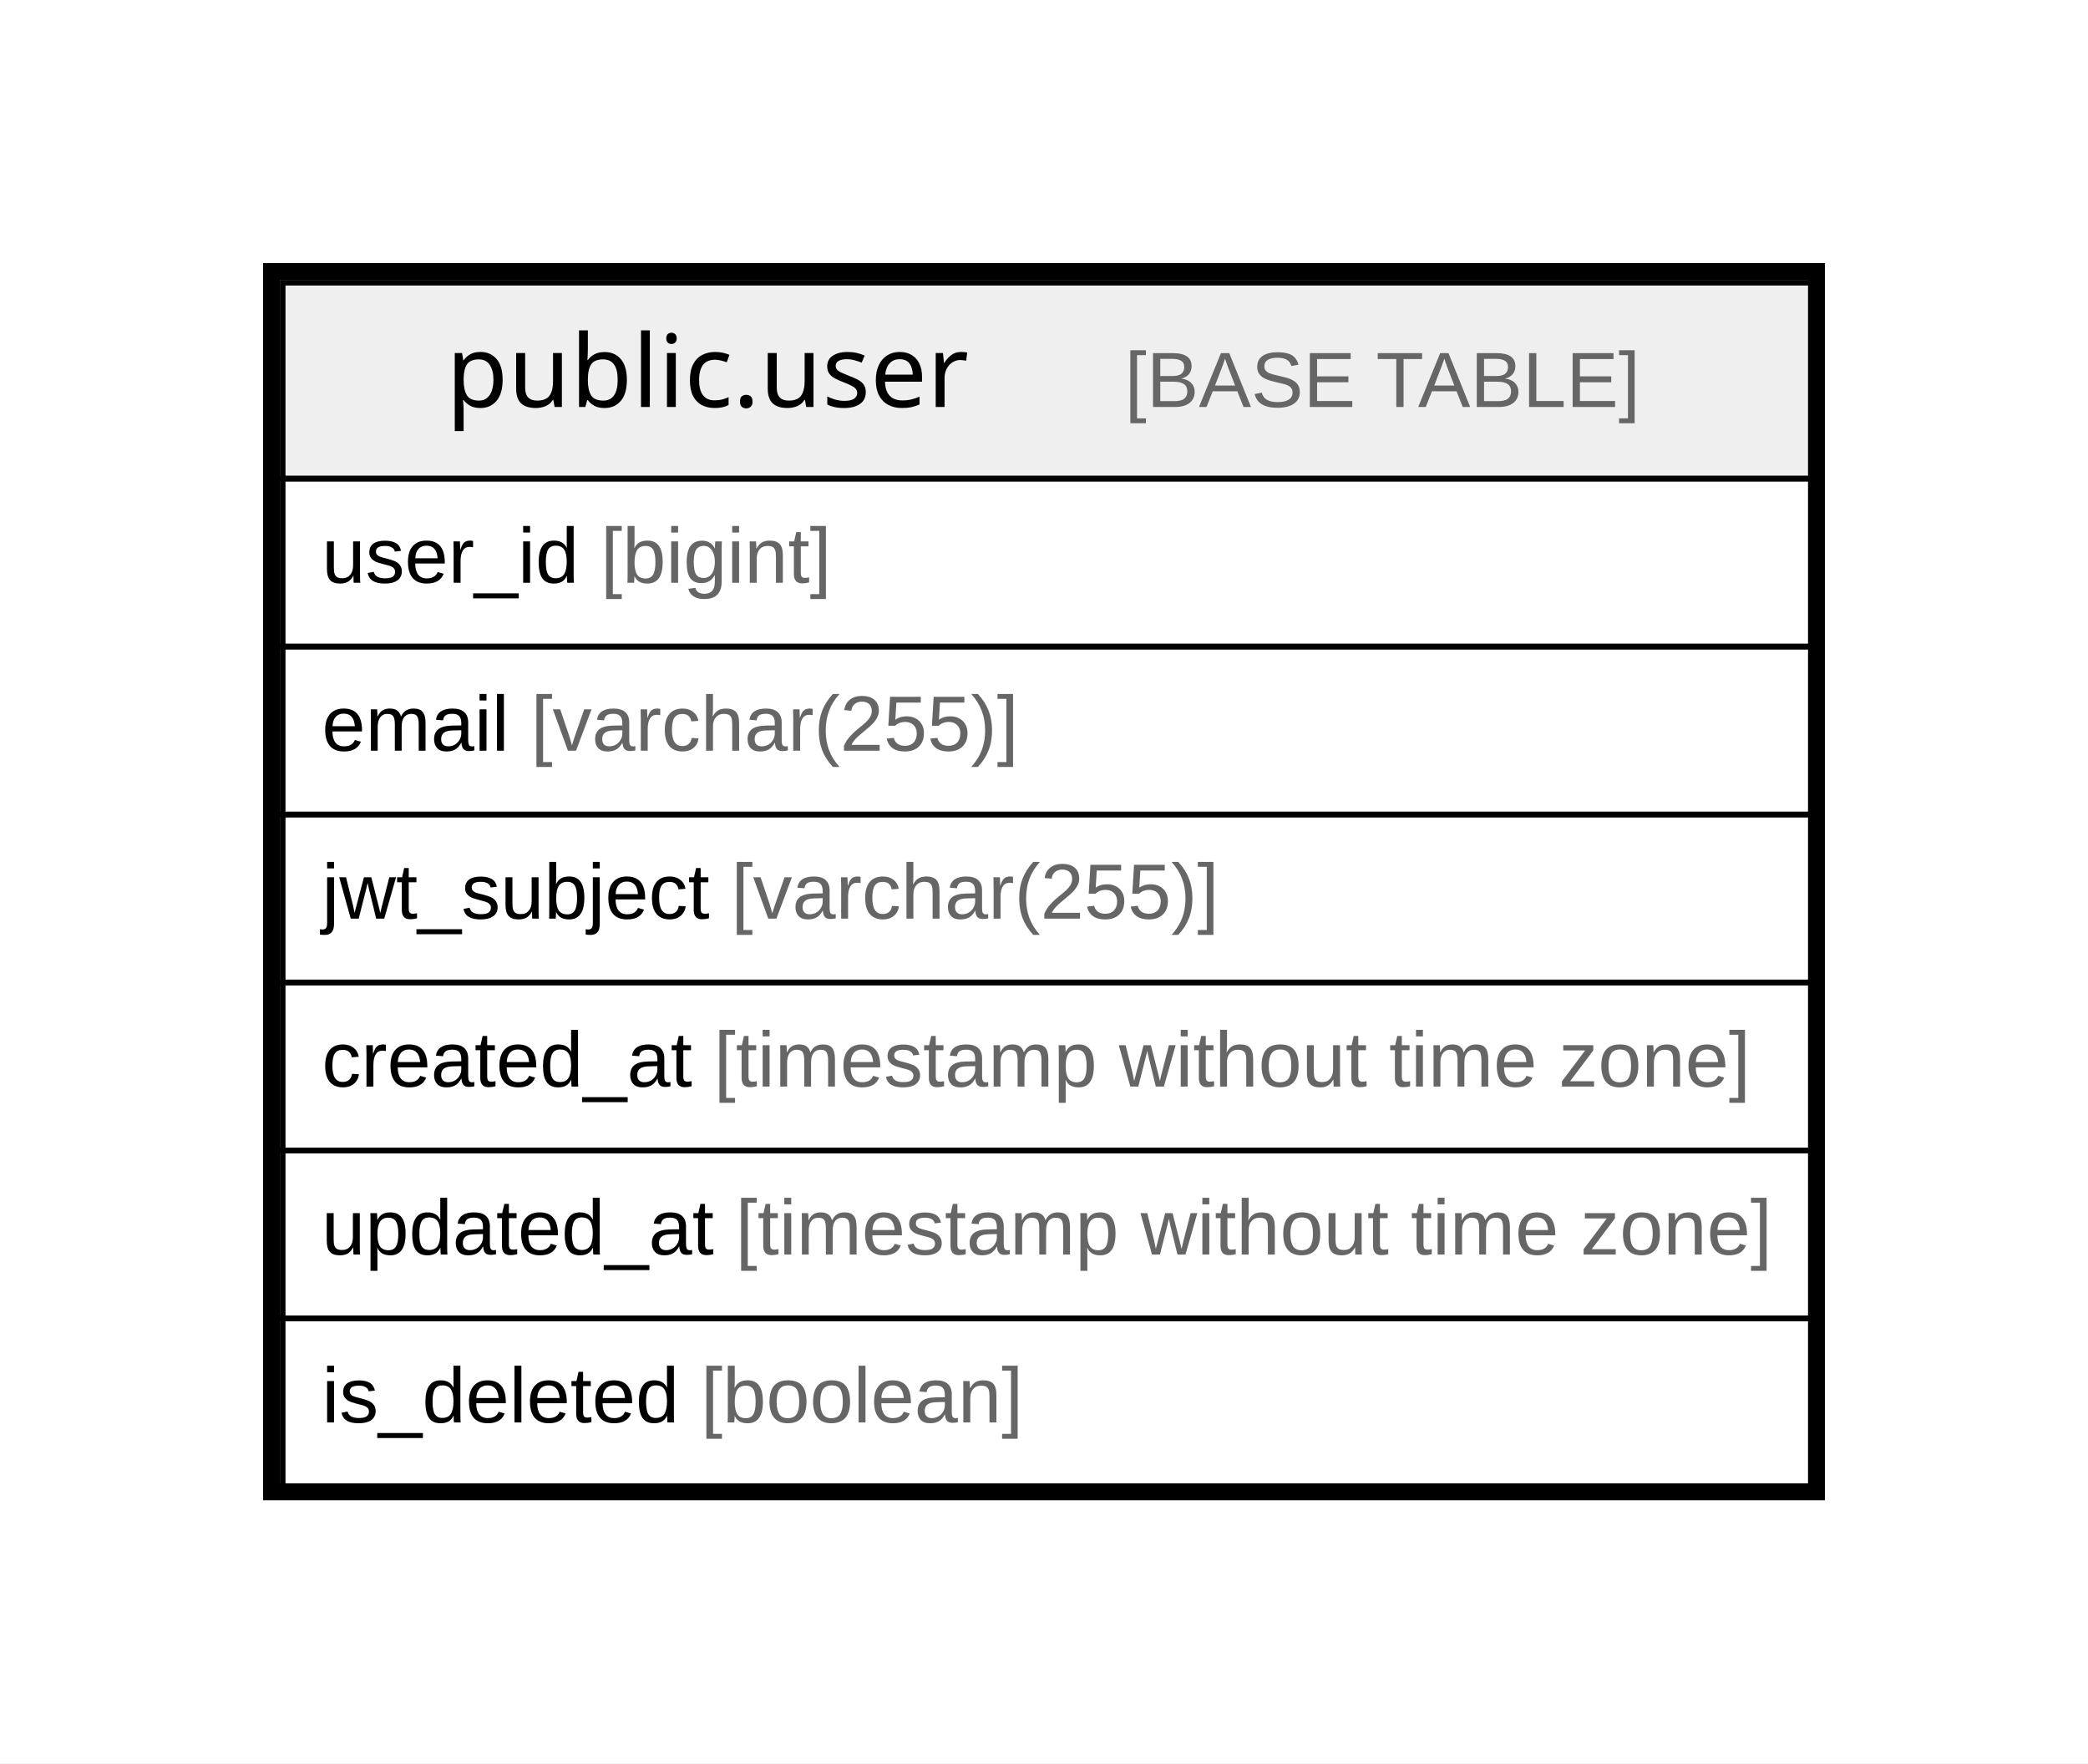
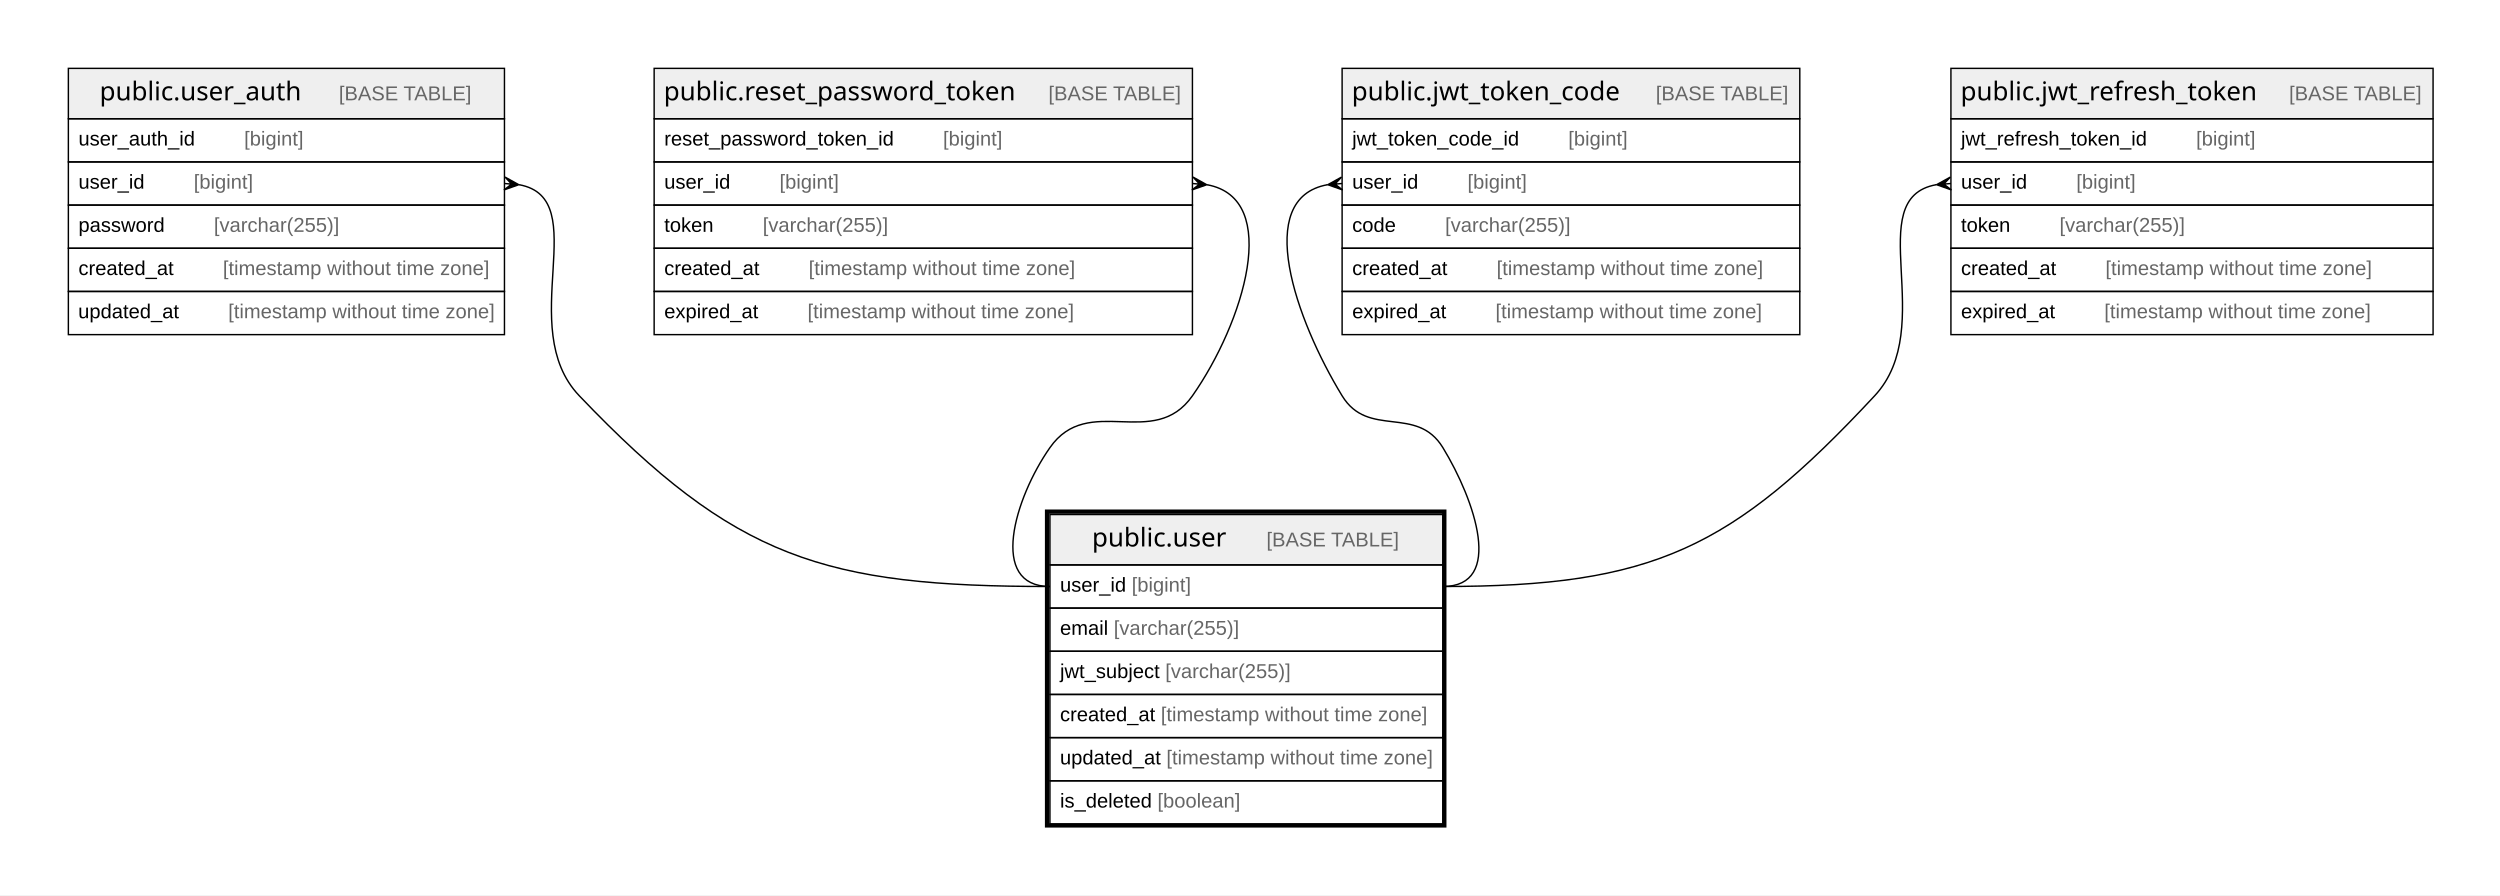
- <svg xmlns="http://www.w3.org/2000/svg" width="373pt" height="315pt" viewBox="0.00 0.00 373.00 315.00">
-   <g id="graph0" class="graph" transform="scale(1 1) rotate(0) translate(4 311)">
-     <polygon fill="#ffffff" stroke="transparent" points="-4,4 -4,-311 369,-311 369,4 -4,4" />
+ <svg xmlns="http://www.w3.org/2000/svg" width="1737pt" height="622pt" viewBox="0.00 0.00 1737.00 622.00">
+   <g id="graph0" class="graph" transform="scale(1 1) rotate(0) translate(4 618)">
+     <polygon fill="#ffffff" stroke="transparent" points="-4,4 -4,-618 1733,-618 1733,4 -4,4" />
    <g id="node1" class="node">
-       <polygon fill="#efefef" stroke="transparent" points="46.5,-225.5 46.5,-260.5 319.5,-260.5 319.5,-225.5 46.5,-225.5" />
-       <polygon fill="none" stroke="#000000" points="46.5,-225.5 46.5,-260.5 319.5,-260.5 319.5,-225.5 46.5,-225.5" />
-       <text text-anchor="start" x="75.709" y="-238.3" font-family="Arial Bold" font-size="18.00" fill="#000000">public.user</text>
-       <text text-anchor="start" x="162.723" y="-238.3" font-family="Arial" font-size="14.00" fill="#000000">    </text>
-       <text text-anchor="start" x="196.928" y="-238.3" font-family="Arial" font-size="14.00" fill="#666666">[BASE TABLE]</text>
-       <polygon fill="none" stroke="#000000" points="46.5,-195.5 46.5,-225.5 319.5,-225.5 319.5,-195.5 46.5,-195.5" />
-       <text text-anchor="start" x="53.5" y="-206.9" font-family="Arial" font-size="14.00" fill="#000000">user_id </text>
-       <text text-anchor="start" x="103.288" y="-206.9" font-family="Arial" font-size="14.00" fill="#666666">[bigint]</text>
-       <polygon fill="none" stroke="#000000" points="46.5,-165.5 46.5,-195.5 319.5,-195.5 319.5,-165.5 46.5,-165.5" />
-       <text text-anchor="start" x="53.5" y="-176.9" font-family="Arial" font-size="14.00" fill="#000000">email </text>
-       <text text-anchor="start" x="90.83" y="-176.9" font-family="Arial" font-size="14.00" fill="#666666">[varchar(255)]</text>
-       <polygon fill="none" stroke="#000000" points="46.5,-135.5 46.5,-165.5 319.5,-165.5 319.5,-135.5 46.5,-135.5" />
-       <text text-anchor="start" x="53.5" y="-146.9" font-family="Arial" font-size="14.00" fill="#000000">jwt_subject </text>
-       <text text-anchor="start" x="126.622" y="-146.9" font-family="Arial" font-size="14.00" fill="#666666">[varchar(255)]</text>
-       <polygon fill="none" stroke="#000000" points="46.5,-105.5 46.5,-135.5 319.5,-135.5 319.5,-105.5 46.5,-105.5" />
-       <text text-anchor="start" x="53.5" y="-116.9" font-family="Arial" font-size="14.00" fill="#000000">created_at </text>
-       <text text-anchor="start" x="123.528" y="-116.9" font-family="Arial" font-size="14.00" fill="#666666">[timestamp without time zone]</text>
-       <polygon fill="none" stroke="#000000" points="46.5,-75.5 46.5,-105.5 319.5,-105.5 319.5,-75.5 46.5,-75.5" />
-       <text text-anchor="start" x="53.464" y="-86.9" font-family="Arial" font-size="14.00" fill="#000000">updated_at </text>
-       <text text-anchor="start" x="127.396" y="-86.9" font-family="Arial" font-size="14.00" fill="#666666">[timestamp without time zone]</text>
-       <polygon fill="none" stroke="#000000" points="46.5,-45.5 46.5,-75.5 319.5,-75.5 319.5,-45.5 46.5,-45.5" />
-       <text text-anchor="start" x="53.5" y="-56.9" font-family="Arial" font-size="14.00" fill="#000000">is_deleted </text>
-       <text text-anchor="start" x="121.19" y="-56.9" font-family="Arial" font-size="14.00" fill="#666666">[boolean]</text>
-       <polygon fill="none" stroke="#000000" stroke-width="3" points="44.5,-44.5 44.5,-262.5 320.5,-262.5 320.5,-44.5 44.5,-44.5" />
+       <polygon fill="#efefef" stroke="transparent" points="725.5,-225.5 725.5,-260.5 998.5,-260.5 998.5,-225.5 725.5,-225.5" />
+       <polygon fill="none" stroke="#000000" points="725.5,-225.5 725.5,-260.5 998.5,-260.5 998.5,-225.5 725.5,-225.5" />
+       <text text-anchor="start" x="754.709" y="-238.3" font-family="Arial Bold" font-size="18.00" fill="#000000">public.user</text>
+       <text text-anchor="start" x="841.723" y="-238.3" font-family="Arial" font-size="14.00" fill="#000000">    </text>
+       <text text-anchor="start" x="875.928" y="-238.3" font-family="Arial" font-size="14.00" fill="#666666">[BASE TABLE]</text>
+       <polygon fill="none" stroke="#000000" points="725.5,-195.5 725.5,-225.5 998.5,-225.5 998.5,-195.5 725.5,-195.5" />
+       <text text-anchor="start" x="732.5" y="-206.9" font-family="Arial" font-size="14.00" fill="#000000">user_id </text>
+       <text text-anchor="start" x="782.288" y="-206.9" font-family="Arial" font-size="14.00" fill="#666666">[bigint]</text>
+       <polygon fill="none" stroke="#000000" points="725.5,-165.5 725.5,-195.5 998.5,-195.5 998.5,-165.5 725.5,-165.5" />
+       <text text-anchor="start" x="732.5" y="-176.9" font-family="Arial" font-size="14.00" fill="#000000">email </text>
+       <text text-anchor="start" x="769.83" y="-176.9" font-family="Arial" font-size="14.00" fill="#666666">[varchar(255)]</text>
+       <polygon fill="none" stroke="#000000" points="725.5,-135.5 725.5,-165.5 998.5,-165.5 998.5,-135.5 725.5,-135.5" />
+       <text text-anchor="start" x="732.5" y="-146.9" font-family="Arial" font-size="14.00" fill="#000000">jwt_subject </text>
+       <text text-anchor="start" x="805.622" y="-146.9" font-family="Arial" font-size="14.00" fill="#666666">[varchar(255)]</text>
+       <polygon fill="none" stroke="#000000" points="725.5,-105.5 725.5,-135.5 998.5,-135.5 998.5,-105.5 725.5,-105.5" />
+       <text text-anchor="start" x="732.5" y="-116.9" font-family="Arial" font-size="14.00" fill="#000000">created_at </text>
+       <text text-anchor="start" x="802.528" y="-116.9" font-family="Arial" font-size="14.00" fill="#666666">[timestamp without time zone]</text>
+       <polygon fill="none" stroke="#000000" points="725.5,-75.5 725.5,-105.5 998.5,-105.5 998.5,-75.5 725.5,-75.5" />
+       <text text-anchor="start" x="732.464" y="-86.9" font-family="Arial" font-size="14.00" fill="#000000">updated_at </text>
+       <text text-anchor="start" x="806.396" y="-86.9" font-family="Arial" font-size="14.00" fill="#666666">[timestamp without time zone]</text>
+       <polygon fill="none" stroke="#000000" points="725.5,-45.5 725.5,-75.5 998.5,-75.5 998.5,-45.5 725.5,-45.5" />
+       <text text-anchor="start" x="732.5" y="-56.9" font-family="Arial" font-size="14.00" fill="#000000">is_deleted </text>
+       <text text-anchor="start" x="800.19" y="-56.9" font-family="Arial" font-size="14.00" fill="#666666">[boolean]</text>
+       <polygon fill="none" stroke="#000000" stroke-width="3" points="723.5,-44.5 723.5,-262.5 999.5,-262.5 999.5,-44.5 723.5,-44.5" />
+     </g>
+     <g id="node2" class="node">
+       <polygon fill="#efefef" stroke="transparent" points="43.5,-535.5 43.5,-570.5 346.5,-570.5 346.5,-535.5 43.5,-535.5" />
+       <polygon fill="none" stroke="#000000" points="43.5,-535.5 43.5,-570.5 346.5,-570.5 346.5,-535.5 43.5,-535.5" />
+       <text text-anchor="start" x="65.196" y="-548.3" font-family="Arial Bold" font-size="18.00" fill="#000000">public.user_auth</text>
+       <text text-anchor="start" x="197.236" y="-548.3" font-family="Arial" font-size="14.00" fill="#000000">    </text>
+       <text text-anchor="start" x="231.441" y="-548.3" font-family="Arial" font-size="14.00" fill="#666666">[BASE TABLE]</text>
+       <polygon fill="none" stroke="#000000" points="43.5,-505.5 43.5,-535.5 346.5,-535.5 346.5,-505.5 43.5,-505.5" />
+       <text text-anchor="start" x="50.5" y="-516.9" font-family="Arial" font-size="14.00" fill="#000000">user_auth_id    </text>
+       <text text-anchor="start" x="165.623" y="-516.9" font-family="Arial" font-size="14.00" fill="#666666">[bigint]</text>
+       <polygon fill="none" stroke="#000000" points="43.5,-475.5 43.5,-505.5 346.5,-505.5 346.5,-475.5 43.5,-475.5" />
+       <text text-anchor="start" x="50.5" y="-486.9" font-family="Arial" font-size="14.00" fill="#000000">user_id    </text>
+       <text text-anchor="start" x="130.602" y="-486.9" font-family="Arial" font-size="14.00" fill="#666666">[bigint]</text>
+       <polygon fill="none" stroke="#000000" points="43.5,-445.5 43.5,-475.5 346.5,-475.5 346.5,-445.5 43.5,-445.5" />
+       <text text-anchor="start" x="50.5" y="-456.9" font-family="Arial" font-size="14.00" fill="#000000">password    </text>
+       <text text-anchor="start" x="144.602" y="-456.9" font-family="Arial" font-size="14.00" fill="#666666">[varchar(255)]</text>
+       <polygon fill="none" stroke="#000000" points="43.5,-415.5 43.5,-445.5 346.5,-445.5 346.5,-415.5 43.5,-415.5" />
+       <text text-anchor="start" x="50.5" y="-426.9" font-family="Arial" font-size="14.00" fill="#000000">created_at    </text>
+       <text text-anchor="start" x="150.842" y="-426.9" font-family="Arial" font-size="14.00" fill="#666666">[timestamp without time zone]</text>
+       <polygon fill="none" stroke="#000000" points="43.5,-385.5 43.5,-415.5 346.5,-415.5 346.5,-385.5 43.5,-385.5" />
+       <text text-anchor="start" x="50.306" y="-396.9" font-family="Arial" font-size="14.00" fill="#000000">updated_at    </text>
+       <text text-anchor="start" x="154.553" y="-396.9" font-family="Arial" font-size="14.00" fill="#666666">[timestamp without time zone]</text>
+     </g>
+     <g id="edge1" class="edge">
+       <path fill="none" stroke="#000000" d="M356.733,-489.651C409.184,-480.006 353.119,-390.52 398.5,-343 506.8,-229.595 568.689,-210.5 725.5,-210.5" />
+       <polygon fill="#000000" stroke="#000000" points="356.466,-489.673 346.128,-486.015 351.483,-490.087 346.5,-490.5 346.5,-490.5 346.5,-490.5 351.483,-490.087 346.872,-494.985 356.466,-489.673 356.466,-489.673" />
+     </g>
+     <g id="node3" class="node">
+       <polygon fill="#efefef" stroke="transparent" points="450.5,-535.5 450.5,-570.5 824.5,-570.5 824.5,-535.5 450.5,-535.5" />
+       <polygon fill="none" stroke="#000000" points="450.5,-535.5 450.5,-570.5 824.5,-570.5 824.5,-535.5 450.5,-535.5" />
+       <text text-anchor="start" x="457.186" y="-548.3" font-family="Arial Bold" font-size="18.00" fill="#000000">public.reset_password_token</text>
+       <text text-anchor="start" x="690.246" y="-548.3" font-family="Arial" font-size="14.00" fill="#000000">    </text>
+       <text text-anchor="start" x="724.451" y="-548.3" font-family="Arial" font-size="14.00" fill="#666666">[BASE TABLE]</text>
+       <polygon fill="none" stroke="#000000" points="450.5,-505.5 450.5,-535.5 824.5,-535.5 824.5,-505.5 450.5,-505.5" />
+       <text text-anchor="start" x="457.5" y="-516.9" font-family="Arial" font-size="14.00" fill="#000000">reset_password_token_id    </text>
+       <text text-anchor="start" x="651.194" y="-516.9" font-family="Arial" font-size="14.00" fill="#666666">[bigint]</text>
+       <polygon fill="none" stroke="#000000" points="450.5,-475.5 450.5,-505.5 824.5,-505.5 824.5,-475.5 450.5,-475.5" />
+       <text text-anchor="start" x="457.5" y="-486.9" font-family="Arial" font-size="14.00" fill="#000000">user_id    </text>
+       <text text-anchor="start" x="537.602" y="-486.9" font-family="Arial" font-size="14.00" fill="#666666">[bigint]</text>
+       <polygon fill="none" stroke="#000000" points="450.5,-445.5 450.5,-475.5 824.5,-475.5 824.5,-445.5 450.5,-445.5" />
+       <text text-anchor="start" x="457.5" y="-456.9" font-family="Arial" font-size="14.00" fill="#000000">token    </text>
+       <text text-anchor="start" x="525.943" y="-456.9" font-family="Arial" font-size="14.00" fill="#666666">[varchar(255)]</text>
+       <polygon fill="none" stroke="#000000" points="450.5,-415.5 450.5,-445.5 824.5,-445.5 824.5,-415.5 450.5,-415.5" />
+       <text text-anchor="start" x="457.5" y="-426.9" font-family="Arial" font-size="14.00" fill="#000000">created_at    </text>
+       <text text-anchor="start" x="557.842" y="-426.9" font-family="Arial" font-size="14.00" fill="#666666">[timestamp without time zone]</text>
+       <polygon fill="none" stroke="#000000" points="450.5,-385.5 450.5,-415.5 824.5,-415.5 824.5,-385.5 450.5,-385.5" />
+       <text text-anchor="start" x="457.5" y="-396.9" font-family="Arial" font-size="14.00" fill="#000000">expired_at    </text>
+       <text text-anchor="start" x="557.058" y="-396.9" font-family="Arial" font-size="14.00" fill="#666666">[timestamp without time zone]</text>
+     </g>
+     <g id="edge2" class="edge">
+       <path fill="none" stroke="#000000" d="M834.755,-489.622C886.859,-480.002 859.979,-393.653 824.5,-343 797.64,-304.652 752.36,-345.348 725.5,-307 700.895,-271.871 682.611,-210.5 725.5,-210.5" />
+       <polygon fill="#000000" stroke="#000000" points="834.463,-489.646 824.116,-486.016 829.482,-490.073 824.5,-490.5 824.5,-490.5 824.5,-490.5 829.482,-490.073 824.884,-494.984 834.463,-489.646 834.463,-489.646" />
+     </g>
+     <g id="node4" class="node">
+       <polygon fill="#efefef" stroke="transparent" points="928.5,-535.5 928.5,-570.5 1246.5,-570.5 1246.5,-535.5 928.5,-535.5" />
+       <polygon fill="none" stroke="#000000" points="928.5,-535.5 928.5,-570.5 1246.5,-570.5 1246.5,-535.5 928.5,-535.5" />
+       <text text-anchor="start" x="935.19" y="-548.3" font-family="Arial Bold" font-size="18.00" fill="#000000">public.jwt_token_code</text>
+       <text text-anchor="start" x="1112.242" y="-548.3" font-family="Arial" font-size="14.00" fill="#000000">    </text>
+       <text text-anchor="start" x="1146.447" y="-548.3" font-family="Arial" font-size="14.00" fill="#666666">[BASE TABLE]</text>
+       <polygon fill="none" stroke="#000000" points="928.5,-505.5 928.5,-535.5 1246.5,-535.5 1246.5,-505.5 928.5,-505.5" />
+       <text text-anchor="start" x="935.5" y="-516.9" font-family="Arial" font-size="14.00" fill="#000000">jwt_token_code_id    </text>
+       <text text-anchor="start" x="1085.632" y="-516.9" font-family="Arial" font-size="14.00" fill="#666666">[bigint]</text>
+       <polygon fill="none" stroke="#000000" points="928.5,-475.5 928.5,-505.5 1246.5,-505.5 1246.5,-475.5 928.5,-475.5" />
+       <text text-anchor="start" x="935.5" y="-486.9" font-family="Arial" font-size="14.00" fill="#000000">user_id    </text>
+       <text text-anchor="start" x="1015.602" y="-486.9" font-family="Arial" font-size="14.00" fill="#666666">[bigint]</text>
+       <polygon fill="none" stroke="#000000" points="928.5,-445.5 928.5,-475.5 1246.5,-475.5 1246.5,-445.5 928.5,-445.5" />
+       <text text-anchor="start" x="935.5" y="-456.9" font-family="Arial" font-size="14.00" fill="#000000">code    </text>
+       <text text-anchor="start" x="1000.053" y="-456.9" font-family="Arial" font-size="14.00" fill="#666666">[varchar(255)]</text>
+       <polygon fill="none" stroke="#000000" points="928.5,-415.5 928.5,-445.5 1246.5,-445.5 1246.5,-415.5 928.5,-415.5" />
+       <text text-anchor="start" x="935.5" y="-426.9" font-family="Arial" font-size="14.00" fill="#000000">created_at    </text>
+       <text text-anchor="start" x="1035.842" y="-426.9" font-family="Arial" font-size="14.00" fill="#666666">[timestamp without time zone]</text>
+       <polygon fill="none" stroke="#000000" points="928.5,-385.5 928.5,-415.5 1246.5,-415.5 1246.5,-385.5 928.5,-385.5" />
+       <text text-anchor="start" x="935.5" y="-396.9" font-family="Arial" font-size="14.00" fill="#000000">expired_at    </text>
+       <text text-anchor="start" x="1035.058" y="-396.9" font-family="Arial" font-size="14.00" fill="#666666">[timestamp without time zone]</text>
+     </g>
+     <g id="edge3" class="edge">
+       <path fill="none" stroke="#000000" d="M918.277,-489.642C866.511,-480.244 896.287,-395.79 928.5,-343 946.723,-313.137 980.277,-336.863 998.5,-307 1020.84,-270.389 1041.389,-210.5 998.5,-210.5" />
+       <polygon fill="#000000" stroke="#000000" points="918.535,-489.664 928.124,-494.984 923.518,-490.082 928.5,-490.5 928.5,-490.5 928.5,-490.5 923.518,-490.082 928.876,-486.016 918.535,-489.664 918.535,-489.664" />
+     </g>
+     <g id="node5" class="node">
+       <polygon fill="#efefef" stroke="transparent" points="1351.5,-535.5 1351.5,-570.5 1686.5,-570.5 1686.5,-535.5 1351.5,-535.5" />
+       <polygon fill="none" stroke="#000000" points="1351.5,-535.5 1351.5,-570.5 1686.5,-570.5 1686.5,-535.5 1351.5,-535.5" />
+       <text text-anchor="start" x="1358.197" y="-548.3" font-family="Arial Bold" font-size="18.00" fill="#000000">public.jwt_refresh_token</text>
+       <text text-anchor="start" x="1552.235" y="-548.3" font-family="Arial" font-size="14.00" fill="#000000">    </text>
+       <text text-anchor="start" x="1586.44" y="-548.3" font-family="Arial" font-size="14.00" fill="#666666">[BASE TABLE]</text>
+       <polygon fill="none" stroke="#000000" points="1351.5,-505.5 1351.5,-535.5 1686.5,-535.5 1686.5,-505.5 1351.5,-505.5" />
+       <text text-anchor="start" x="1358.5" y="-516.9" font-family="Arial" font-size="14.00" fill="#000000">jwt_refresh_token_id    </text>
+       <text text-anchor="start" x="1521.844" y="-516.9" font-family="Arial" font-size="14.00" fill="#666666">[bigint]</text>
+       <polygon fill="none" stroke="#000000" points="1351.5,-475.5 1351.5,-505.5 1686.5,-505.5 1686.5,-475.5 1351.5,-475.5" />
+       <text text-anchor="start" x="1358.5" y="-486.9" font-family="Arial" font-size="14.00" fill="#000000">user_id    </text>
+       <text text-anchor="start" x="1438.602" y="-486.9" font-family="Arial" font-size="14.00" fill="#666666">[bigint]</text>
+       <polygon fill="none" stroke="#000000" points="1351.5,-445.5 1351.5,-475.5 1686.5,-475.5 1686.5,-445.5 1351.5,-445.5" />
+       <text text-anchor="start" x="1358.5" y="-456.9" font-family="Arial" font-size="14.00" fill="#000000">token    </text>
+       <text text-anchor="start" x="1426.943" y="-456.9" font-family="Arial" font-size="14.00" fill="#666666">[varchar(255)]</text>
+       <polygon fill="none" stroke="#000000" points="1351.5,-415.5 1351.5,-445.5 1686.5,-445.5 1686.5,-415.5 1351.5,-415.5" />
+       <text text-anchor="start" x="1358.5" y="-426.9" font-family="Arial" font-size="14.00" fill="#000000">created_at    </text>
+       <text text-anchor="start" x="1458.842" y="-426.9" font-family="Arial" font-size="14.00" fill="#666666">[timestamp without time zone]</text>
+       <polygon fill="none" stroke="#000000" points="1351.5,-385.5 1351.5,-415.5 1686.5,-415.5 1686.5,-385.5 1351.5,-385.5" />
+       <text text-anchor="start" x="1358.5" y="-396.9" font-family="Arial" font-size="14.00" fill="#000000">expired_at    </text>
+       <text text-anchor="start" x="1458.058" y="-396.9" font-family="Arial" font-size="14.00" fill="#666666">[timestamp without time zone]</text>
+     </g>
+     <g id="edge4" class="edge">
+       <path fill="none" stroke="#000000" d="M1341.232,-489.657C1288.522,-480.079 1343.382,-391.185 1298.5,-343 1199.153,-236.342 1144.259,-210.5 998.5,-210.5" />
+       <polygon fill="#000000" stroke="#000000" points="1341.534,-489.682 1351.132,-494.985 1346.517,-490.091 1351.5,-490.5 1351.5,-490.5 1351.5,-490.5 1346.517,-490.091 1351.868,-486.015 1341.534,-489.682 1341.534,-489.682" />
    </g>
  </g>
</svg>
